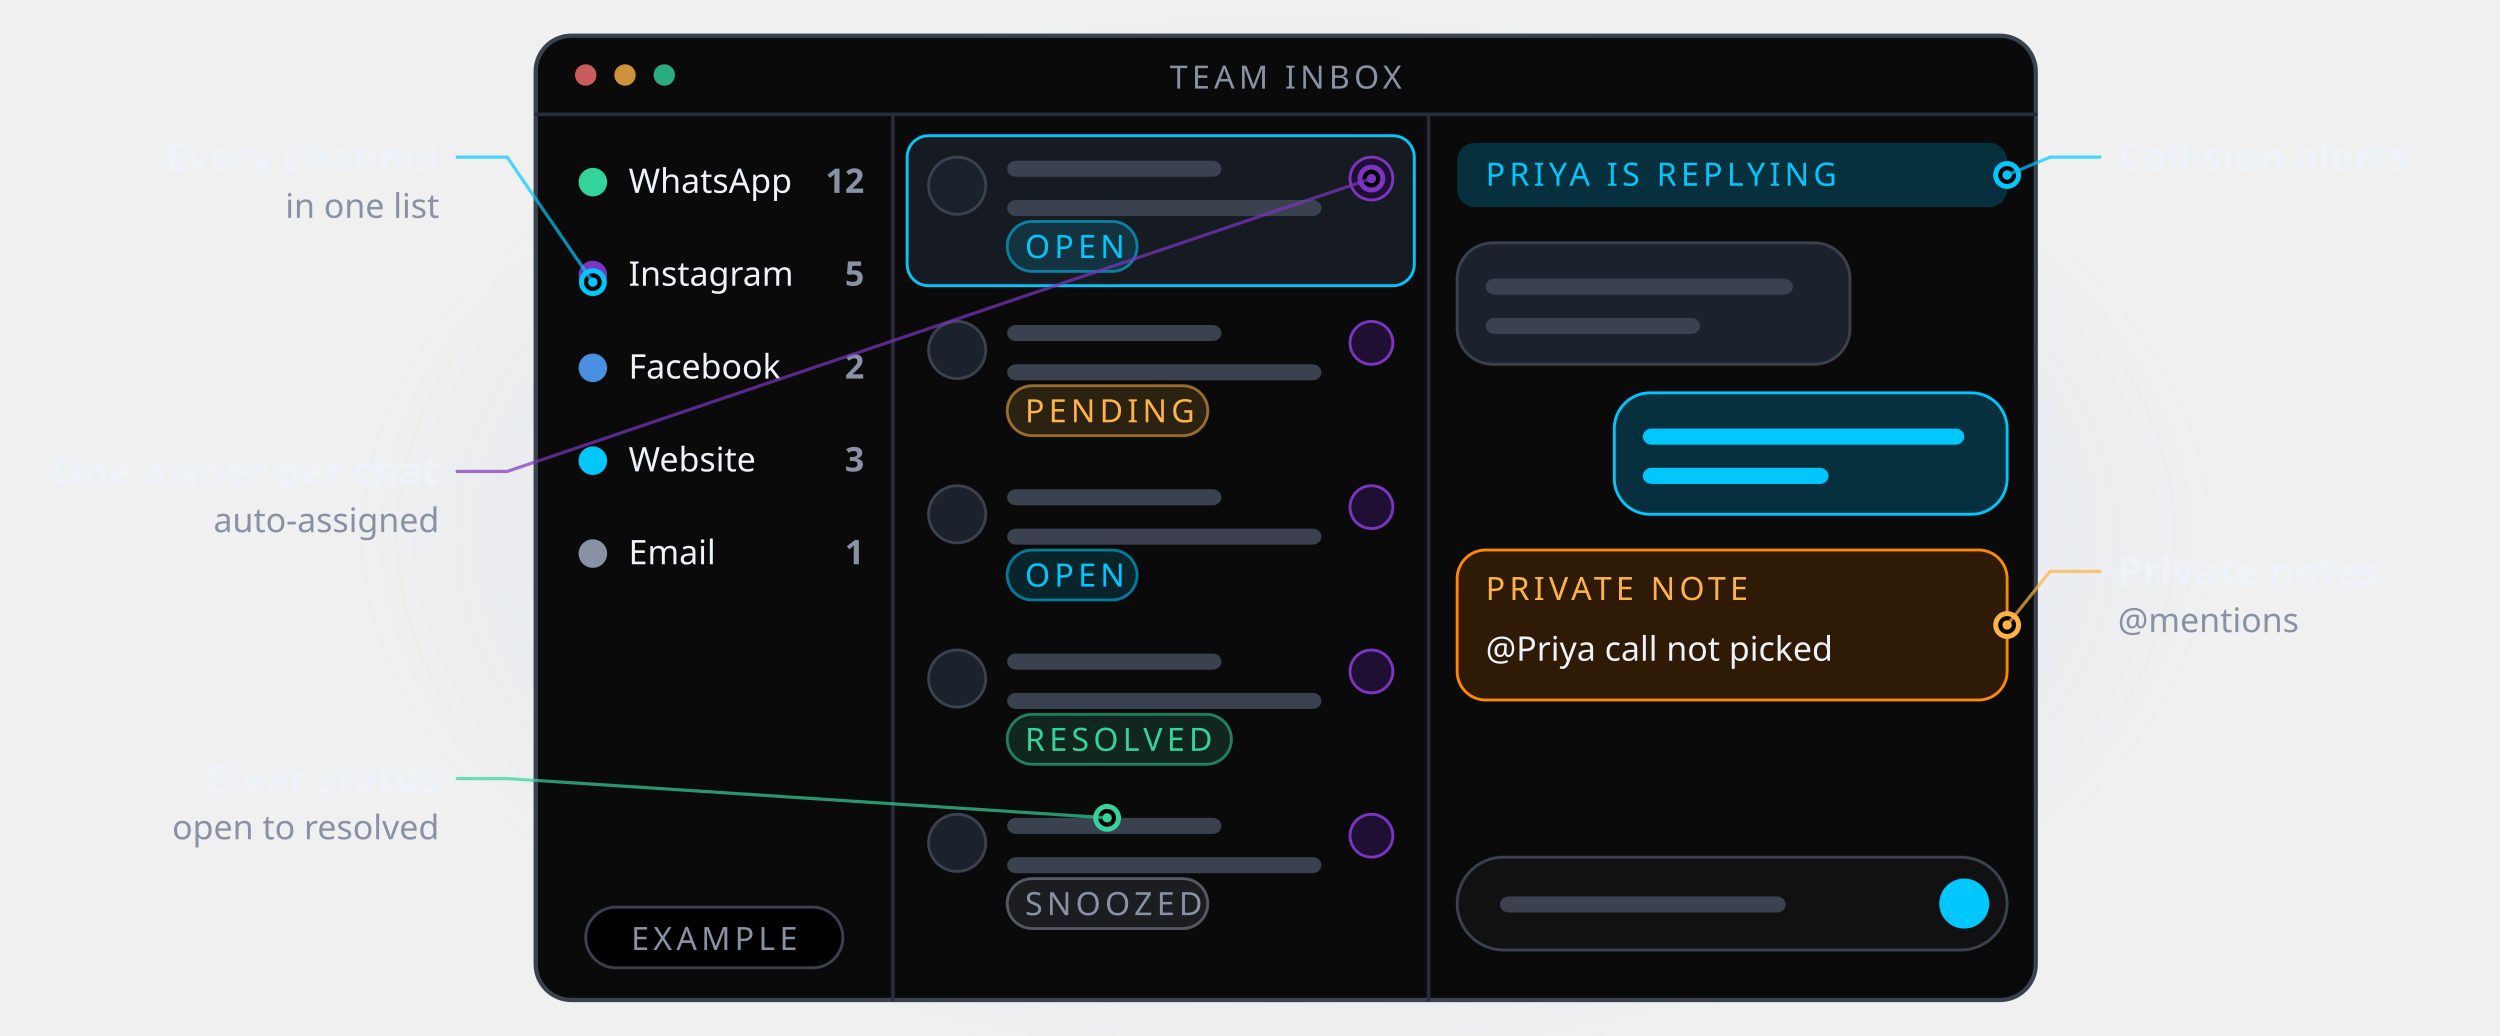
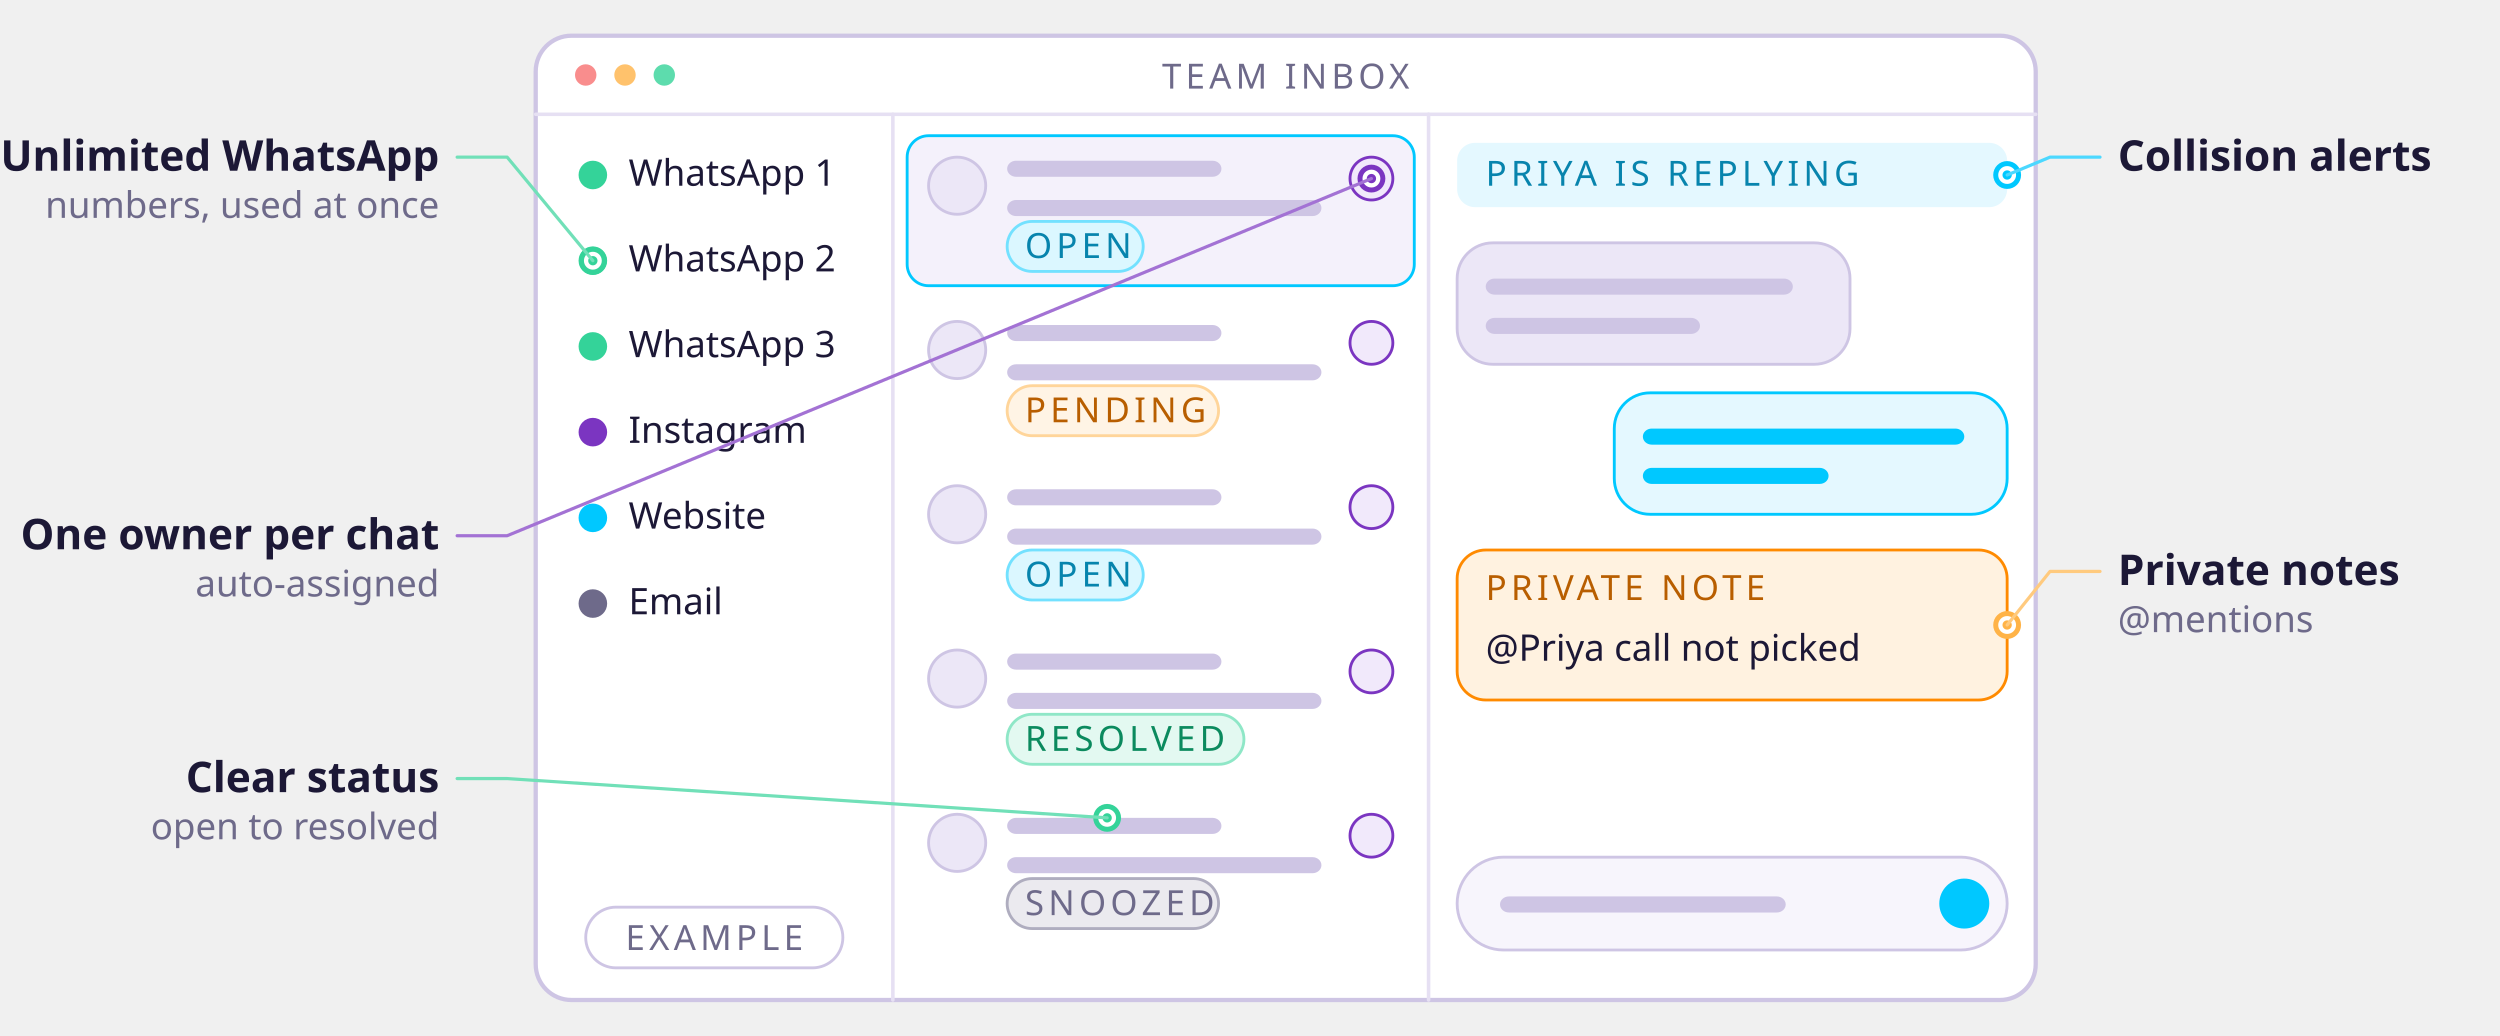
<svg xmlns="http://www.w3.org/2000/svg" viewBox="0 0 700 290" role="img" fill="none">
-   <defs>
-     <radialGradient id="inbox-halo1">
-       <stop offset="0" stop-color="#4A90E2" stop-opacity="0.2" />
-       <stop offset="1" stop-color="#4A90E2" stop-opacity="0" />
-     </radialGradient>
-   </defs>
-   <ellipse cx="360" cy="150" rx="260" ry="150" fill="url(#inbox-halo1)" />
-   <rect x="150" y="10" width="420" height="270" rx="10" fill="#0A0A0A" stroke="#3A4250" stroke-width="1.2" />
-   <line x1="150" y1="32" x2="570" y2="32" stroke="#262D38" stroke-width="1" stroke-linecap="round" />
-   <circle cx="164" cy="21" r="3" fill="#F87171" opacity="0.8" />
-   <circle cx="175" cy="21" r="3" fill="#FFB347" opacity="0.8" />
-   <circle cx="186" cy="21" r="3" fill="#34D399" opacity="0.8" />
-   <text x="360.0" y="24.8" font-family="JetBrains Mono" font-size="9" font-weight="500" fill="#8892A4" text-anchor="middle" letter-spacing="1.2">TEAM INBOX</text>
-   <line x1="250" y1="32" x2="250" y2="280" stroke="#262D38" stroke-width="1" stroke-linecap="round" />
-   <circle cx="166" cy="51" r="4" fill="#34D399" />
-   <text x="176" y="54" font-family="DM Sans" font-size="9.5" font-weight="400" fill="#EEF3FA" text-anchor="start">WhatsApp</text>
-   <text x="242" y="54" font-family="Oxanium, DM Sans" font-size="9.5" font-weight="600" fill="#8892A4" text-anchor="end">12</text>
-   <circle cx="166" cy="77" r="4" fill="#7B35C1" />
-   <text x="176" y="80" font-family="DM Sans" font-size="9.5" font-weight="400" fill="#EEF3FA" text-anchor="start">Instagram</text>
-   <text x="242" y="80" font-family="Oxanium, DM Sans" font-size="9.5" font-weight="600" fill="#8892A4" text-anchor="end">5</text>
-   <circle cx="166" cy="103" r="4" fill="#4A90E2" />
-   <text x="176" y="106" font-family="DM Sans" font-size="9.5" font-weight="400" fill="#EEF3FA" text-anchor="start">Facebook</text>
-   <text x="242" y="106" font-family="Oxanium, DM Sans" font-size="9.5" font-weight="600" fill="#8892A4" text-anchor="end">2</text>
-   <circle cx="166" cy="129" r="4" fill="#00C8FF" />
-   <text x="176" y="132" font-family="DM Sans" font-size="9.5" font-weight="400" fill="#EEF3FA" text-anchor="start">Website</text>
-   <text x="242" y="132" font-family="Oxanium, DM Sans" font-size="9.5" font-weight="600" fill="#8892A4" text-anchor="end">3</text>
-   <circle cx="166" cy="155" r="4" fill="#8892A4" />
-   <text x="176" y="158" font-family="DM Sans" font-size="9.5" font-weight="400" fill="#EEF3FA" text-anchor="start">Email</text>
-   <text x="242" y="158" font-family="Oxanium, DM Sans" font-size="9.5" font-weight="600" fill="#8892A4" text-anchor="end">1</text>
-   <line x1="400" y1="32" x2="400" y2="280" stroke="#262D38" stroke-width="1" stroke-linecap="round" />
-   <rect x="254" y="38" width="142" height="42" rx="6" fill="#161B22" stroke="#00C8FF" stroke-width="0.8" />
-   <circle cx="268" cy="52" r="8" fill="#1C222B" stroke="#3A4250" stroke-width="0.8" />
-   <rect x="282" y="45" width="60" height="4.5" rx="2.5" fill="#3A4250" />
-   <rect x="282" y="56" width="88" height="4.5" rx="2.5" fill="#3A4250" />
-   <rect x="282" y="62" width="36.4" height="14" rx="7.0" fill="#00C8FF" fill-opacity="0.14" stroke="#00C8FF" stroke-opacity=".55" stroke-width=".8" />
-   <text x="287" y="72.24" font-family="JetBrains Mono" font-size="9" font-weight="500" fill="#00C8FF" text-anchor="start" letter-spacing="1.2">OPEN</text>
-   <circle cx="384" cy="50" r="6" fill="#1E0F33" stroke="#7B35C1" stroke-width="0.8" />
-   <circle cx="268" cy="98" r="8" fill="#1C222B" stroke="#3A4250" stroke-width="0.8" />
-   <rect x="282" y="91" width="60" height="4.5" rx="2.5" fill="#3A4250" />
-   <rect x="282" y="102" width="88" height="4.5" rx="2.5" fill="#3A4250" />
-   <rect x="282" y="108" width="56.2" height="14" rx="7.0" fill="#FFB347" fill-opacity="0.14" stroke="#FFB347" stroke-opacity=".55" stroke-width=".8" />
-   <text x="287" y="118.24" font-family="JetBrains Mono" font-size="9" font-weight="500" fill="#FFB347" text-anchor="start" letter-spacing="1.2">PENDING</text>
-   <circle cx="384" cy="96" r="6" fill="#1E0F33" stroke="#7B35C1" stroke-width="0.8" />
-   <circle cx="268" cy="144" r="8" fill="#1C222B" stroke="#3A4250" stroke-width="0.8" />
-   <rect x="282" y="137" width="60" height="4.5" rx="2.5" fill="#3A4250" />
-   <rect x="282" y="148" width="88" height="4.5" rx="2.5" fill="#3A4250" />
-   <rect x="282" y="154" width="36.4" height="14" rx="7.0" fill="#00C8FF" fill-opacity="0.14" stroke="#00C8FF" stroke-opacity=".55" stroke-width=".8" />
-   <text x="287" y="164.24" font-family="JetBrains Mono" font-size="9" font-weight="500" fill="#00C8FF" text-anchor="start" letter-spacing="1.2">OPEN</text>
-   <circle cx="384" cy="142" r="6" fill="#1E0F33" stroke="#7B35C1" stroke-width="0.8" />
-   <circle cx="268" cy="190" r="8" fill="#1C222B" stroke="#3A4250" stroke-width="0.8" />
-   <rect x="282" y="183" width="60" height="4.5" rx="2.5" fill="#3A4250" />
-   <rect x="282" y="194" width="88" height="4.5" rx="2.5" fill="#3A4250" />
-   <rect x="282" y="200" width="62.8" height="14" rx="7.0" fill="#34D399" fill-opacity="0.14" stroke="#34D399" stroke-opacity=".55" stroke-width=".8" />
-   <text x="287" y="210.24" font-family="JetBrains Mono" font-size="9" font-weight="500" fill="#34D399" text-anchor="start" letter-spacing="1.2">RESOLVED</text>
-   <circle cx="384" cy="188" r="6" fill="#1E0F33" stroke="#7B35C1" stroke-width="0.8" />
-   <circle cx="268" cy="236" r="8" fill="#1C222B" stroke="#3A4250" stroke-width="0.8" />
-   <rect x="282" y="229" width="60" height="4.5" rx="2.5" fill="#3A4250" />
-   <rect x="282" y="240" width="88" height="4.5" rx="2.5" fill="#3A4250" />
-   <rect x="282" y="246" width="56.2" height="14" rx="7.0" fill="#8892A4" fill-opacity="0.14" stroke="#8892A4" stroke-opacity=".55" stroke-width=".8" />
-   <text x="287" y="256.24" font-family="JetBrains Mono" font-size="9" font-weight="500" fill="#8892A4" text-anchor="start" letter-spacing="1.2">SNOOZED</text>
-   <circle cx="384" cy="234" r="6" fill="#1E0F33" stroke="#7B35C1" stroke-width="0.8" />
-   <rect x="408" y="40" width="154" height="18" rx="5" fill="#06303D" />
-   <text x="416" y="52" font-family="JetBrains Mono" font-size="9" font-weight="500" fill="#00C8FF" text-anchor="start" letter-spacing="1.2">PRIYA IS REPLYING</text>
-   <rect x="408" y="68" width="110" height="34" rx="10" fill="#1C222B" stroke="#3A4250" stroke-width="0.8" />
-   <rect x="416" y="78" width="86" height="4.5" rx="2.5" fill="#3A4250" />
-   <rect x="416" y="89" width="60" height="4.5" rx="2.5" fill="#3A4250" />
-   <rect x="452" y="110" width="110" height="34" rx="10" fill="#06303D" stroke="#00C8FF" stroke-width="0.8" />
+   <defs />
+   <rect x="150" y="10" width="420" height="270" rx="10" fill="#FFFFFF" stroke="#CEC5E4" stroke-width="1.2" />
+   <line x1="150" y1="32" x2="570" y2="32" stroke="#E6E0F3" stroke-width="1" stroke-linecap="round" />
+   <circle cx="164" cy="21" r="3" fill="#F98D8D" />
+   <circle cx="175" cy="21" r="3" fill="#FFC26C" />
+   <circle cx="186" cy="21" r="3" fill="#5DDCAD" />
+   <text x="360.0" y="24.8" font-family="JetBrains Mono" font-size="9.72" font-weight="500" fill="#6E6A8A" text-anchor="middle" letter-spacing="1.2">TEAM INBOX</text>
+   <line x1="250" y1="32" x2="250" y2="280" stroke="#E6E0F3" stroke-width="1" stroke-linecap="round" />
+   <circle cx="166" cy="49" r="4" fill="#34D399" />
+   <text x="176" y="52" font-family="DM Sans" font-size="10.26" font-weight="400" fill="#1C1836" text-anchor="start">WhatsApp 1</text>
+   <circle cx="166" cy="73" r="4" fill="#34D399" />
+   <text x="176" y="76" font-family="DM Sans" font-size="10.26" font-weight="400" fill="#1C1836" text-anchor="start">WhatsApp 2</text>
+   <circle cx="166" cy="97" r="4" fill="#34D399" />
+   <text x="176" y="100" font-family="DM Sans" font-size="10.26" font-weight="400" fill="#1C1836" text-anchor="start">WhatsApp 3</text>
+   <circle cx="166" cy="121" r="4" fill="#7B35C1" />
+   <text x="176" y="124" font-family="DM Sans" font-size="10.26" font-weight="400" fill="#1C1836" text-anchor="start">Instagram</text>
+   <circle cx="166" cy="145" r="4" fill="#00C8FF" />
+   <text x="176" y="148" font-family="DM Sans" font-size="10.26" font-weight="400" fill="#1C1836" text-anchor="start">Website</text>
+   <circle cx="166" cy="169" r="4" fill="#6E6A8A" />
+   <text x="176" y="172" font-family="DM Sans" font-size="10.26" font-weight="400" fill="#1C1836" text-anchor="start">Email</text>
+   <line x1="400" y1="32" x2="400" y2="280" stroke="#E6E0F3" stroke-width="1" stroke-linecap="round" />
+   <rect x="254" y="38" width="142" height="42" rx="6" fill="#F4F1FB" stroke="#00C8FF" stroke-width="0.8" />
+   <circle cx="268" cy="52" r="8" fill="#ECE7F7" stroke="#CEC5E4" stroke-width="0.8" />
+   <rect x="282" y="45" width="60" height="4.5" rx="2.5" fill="#CEC5E4" />
+   <rect x="282" y="56" width="88" height="4.5" rx="2.5" fill="#CEC5E4" />
+   <rect x="282" y="62" width="38.1" height="14" rx="7.0" fill="#DBF7FF" stroke="#73E1FF" stroke-width=".8" />
+   <text x="287" y="72.24" font-family="JetBrains Mono" font-size="9.72" font-weight="500" fill="#0784AD" text-anchor="start" letter-spacing="1.2">OPEN</text>
+   <circle cx="384" cy="50" r="6" fill="#F1E9FB" stroke="#7B35C1" stroke-width="0.8" />
+   <circle cx="268" cy="98" r="8" fill="#ECE7F7" stroke="#CEC5E4" stroke-width="0.8" />
+   <rect x="282" y="91" width="60" height="4.5" rx="2.5" fill="#CEC5E4" />
+   <rect x="282" y="102" width="88" height="4.5" rx="2.5" fill="#CEC5E4" />
+   <rect x="282" y="108" width="59.2" height="14" rx="7.0" fill="#FFF4E5" stroke="#FFD59A" stroke-width=".8" />
+   <text x="287" y="118.24" font-family="JetBrains Mono" font-size="9.72" font-weight="500" fill="#B85E00" text-anchor="start" letter-spacing="1.2">PENDING</text>
+   <circle cx="384" cy="96" r="6" fill="#F1E9FB" stroke="#7B35C1" stroke-width="0.8" />
+   <circle cx="268" cy="144" r="8" fill="#ECE7F7" stroke="#CEC5E4" stroke-width="0.8" />
+   <rect x="282" y="137" width="60" height="4.5" rx="2.5" fill="#CEC5E4" />
+   <rect x="282" y="148" width="88" height="4.5" rx="2.5" fill="#CEC5E4" />
+   <rect x="282" y="154" width="38.1" height="14" rx="7.0" fill="#DBF7FF" stroke="#73E1FF" stroke-width=".8" />
+   <text x="287" y="164.24" font-family="JetBrains Mono" font-size="9.72" font-weight="500" fill="#0784AD" text-anchor="start" letter-spacing="1.2">OPEN</text>
+   <circle cx="384" cy="142" r="6" fill="#F1E9FB" stroke="#7B35C1" stroke-width="0.8" />
+   <circle cx="268" cy="190" r="8" fill="#ECE7F7" stroke="#CEC5E4" stroke-width="0.8" />
+   <rect x="282" y="183" width="60" height="4.5" rx="2.5" fill="#CEC5E4" />
+   <rect x="282" y="194" width="88" height="4.5" rx="2.5" fill="#CEC5E4" />
+   <rect x="282" y="200" width="66.3" height="14" rx="7.0" fill="#E3F9F1" stroke="#8FE7C7" stroke-width=".8" />
+   <text x="287" y="210.24" font-family="JetBrains Mono" font-size="9.72" font-weight="500" fill="#0B8A5E" text-anchor="start" letter-spacing="1.2">RESOLVED</text>
+   <circle cx="384" cy="188" r="6" fill="#F1E9FB" stroke="#7B35C1" stroke-width="0.8" />
+   <circle cx="268" cy="236" r="8" fill="#ECE7F7" stroke="#CEC5E4" stroke-width="0.8" />
+   <rect x="282" y="229" width="60" height="4.5" rx="2.5" fill="#CEC5E4" />
+   <rect x="282" y="240" width="88" height="4.5" rx="2.5" fill="#CEC5E4" />
+   <rect x="282" y="246" width="59.2" height="14" rx="7.0" fill="#EBEAEF" stroke="#AFADBF" stroke-width=".8" />
+   <text x="287" y="256.24" font-family="JetBrains Mono" font-size="9.72" font-weight="500" fill="#6E6A8A" text-anchor="start" letter-spacing="1.2">SNOOZED</text>
+   <circle cx="384" cy="234" r="6" fill="#F1E9FB" stroke="#7B35C1" stroke-width="0.8" />
+   <rect x="408" y="40" width="154" height="18" rx="5" fill="#E4F8FF" />
+   <text x="416" y="52" font-family="JetBrains Mono" font-size="9.72" font-weight="500" fill="#0784AD" text-anchor="start" letter-spacing="1.2">PRIYA IS REPLYING</text>
+   <rect x="408" y="68" width="110" height="34" rx="10" fill="#ECE7F7" stroke="#CEC5E4" stroke-width="0.8" />
+   <rect x="416" y="78" width="86" height="4.5" rx="2.5" fill="#CEC5E4" />
+   <rect x="416" y="89" width="60" height="4.5" rx="2.5" fill="#CEC5E4" />
+   <rect x="452" y="110" width="110" height="34" rx="10" fill="#E4F8FF" stroke="#00C8FF" stroke-width="0.8" />
  <rect x="460" y="120" width="90" height="4.5" rx="2.5" fill="#00C8FF" />
  <rect x="460" y="131" width="52" height="4.5" rx="2.5" fill="#00C8FF" />
-   <rect x="408" y="154" width="154" height="42" rx="8" fill="#2E1A05" stroke="#FF8A00" stroke-width="0.8" />
-   <text x="416" y="168" font-family="JetBrains Mono" font-size="9" font-weight="500" fill="#FFB347" text-anchor="start" letter-spacing="1.2">PRIVATE NOTE</text>
-   <text x="416" y="185" font-family="DM Sans" font-size="9.5" font-weight="400" fill="#EEF3FA" text-anchor="start">@Priya call not picked</text>
-   <rect x="408" y="240" width="154" height="26" rx="13" fill="#111111" stroke="#3A4250" stroke-width="0.8" />
-   <rect x="420" y="251" width="80" height="4.5" rx="2.5" fill="#3A4250" />
+   <rect x="408" y="154" width="154" height="42" rx="8" fill="#FFF2E0" stroke="#FF8A00" stroke-width="0.8" />
+   <text x="416" y="168" font-family="JetBrains Mono" font-size="9.72" font-weight="500" fill="#B85E00" text-anchor="start" letter-spacing="1.2">PRIVATE NOTE</text>
+   <text x="416" y="185" font-family="DM Sans" font-size="10.26" font-weight="400" fill="#1C1836" text-anchor="start">@Priya call not picked</text>
+   <rect x="408" y="240" width="154" height="26" rx="13" fill="#F7F5FC" stroke="#CEC5E4" stroke-width="0.8" />
+   <rect x="420" y="251" width="80" height="4.5" rx="2.5" fill="#CEC5E4" />
  <circle cx="550" cy="253" r="7" fill="#00C8FF" />
-   <rect x="164" y="254" width="72" height="17" rx="8.5" fill="#000000" stroke="#3A4250" stroke-width="0.8" />
-   <text x="200" y="266" font-family="JetBrains Mono" font-size="9" font-weight="500" fill="#8892A4" text-anchor="middle" letter-spacing="1.2">EXAMPLE</text>
-   <circle cx="166" cy="79" r="3.2" fill="#000000" stroke="#00C8FF" stroke-width="1.4" />
-   <circle cx="166" cy="79" r="1.3" fill="#00C8FF" />
-   <path d="M166 79 L142 44 L128 44" stroke="#00C8FF" stroke-width="0.9" fill="none" stroke-linecap="round" stroke-linejoin="round" opacity="0.7" />
-   <text x="123" y="47.8" font-family="DM Sans" font-size="11" font-weight="600" fill="#EEF3FA" text-anchor="end">Every channel</text>
-   <text x="123" y="61" font-family="DM Sans" font-size="9.5" font-weight="400" fill="#8892A4" text-anchor="end">in one list</text>
-   <circle cx="384" cy="50" r="3.2" fill="#000000" stroke="#7B35C1" stroke-width="1.4" />
+   <rect x="164" y="254" width="72" height="17" rx="8.5" fill="#FFFFFF" stroke="#CEC5E4" stroke-width="0.8" />
+   <text x="200" y="266" font-family="JetBrains Mono" font-size="9.72" font-weight="500" fill="#6E6A8A" text-anchor="middle" letter-spacing="1.2">EXAMPLE</text>
+   <circle cx="166" cy="73" r="3.2" fill="#FFFFFF" stroke="#34D399" stroke-width="1.4" />
+   <circle cx="166" cy="73" r="1.3" fill="#34D399" />
+   <path d="M166 73 L142 44 L128 44" stroke="#71E0B8" stroke-width="0.9" fill="none" stroke-linecap="round" stroke-linejoin="round" />
+   <text x="123" y="47.8" font-family="DM Sans" font-size="11.88" font-weight="600" fill="#1C1836" text-anchor="end">Unlimited WhatsApp</text>
+   <text x="123" y="61" font-family="DM Sans" font-size="10.26" font-weight="400" fill="#6E6A8A" text-anchor="end">numbers, used at once</text>
+   <circle cx="384" cy="50" r="3.2" fill="#FFFFFF" stroke="#7B35C1" stroke-width="1.4" />
  <circle cx="384" cy="50" r="1.3" fill="#7B35C1" />
-   <path d="M384 50 L142 132 L128 132" stroke="#7B35C1" stroke-width="0.9" fill="none" stroke-linecap="round" stroke-linejoin="round" opacity="0.7" />
-   <text x="123" y="135.8" font-family="DM Sans" font-size="11" font-weight="600" fill="#EEF3FA" text-anchor="end">One owner per chat</text>
-   <text x="123" y="149" font-family="DM Sans" font-size="9.5" font-weight="400" fill="#8892A4" text-anchor="end">auto-assigned</text>
-   <circle cx="310" cy="229" r="3.2" fill="#000000" stroke="#34D399" stroke-width="1.4" />
+   <path d="M384 50 L142 150 L128 150" stroke="#A372D4" stroke-width="0.9" fill="none" stroke-linecap="round" stroke-linejoin="round" />
+   <text x="123" y="153.8" font-family="DM Sans" font-size="11.88" font-weight="600" fill="#1C1836" text-anchor="end">One owner per chat</text>
+   <text x="123" y="167" font-family="DM Sans" font-size="10.26" font-weight="400" fill="#6E6A8A" text-anchor="end">auto-assigned</text>
+   <circle cx="310" cy="229" r="3.2" fill="#FFFFFF" stroke="#34D399" stroke-width="1.4" />
  <circle cx="310" cy="229" r="1.3" fill="#34D399" />
-   <path d="M310 229 L142 218 L128 218" stroke="#34D399" stroke-width="0.9" fill="none" stroke-linecap="round" stroke-linejoin="round" opacity="0.7" />
-   <text x="123" y="221.8" font-family="DM Sans" font-size="11" font-weight="600" fill="#EEF3FA" text-anchor="end">Clear status</text>
-   <text x="123" y="235" font-family="DM Sans" font-size="9.5" font-weight="400" fill="#8892A4" text-anchor="end">open to resolved</text>
-   <circle cx="562" cy="49" r="3.2" fill="#000000" stroke="#00C8FF" stroke-width="1.4" />
+   <path d="M310 229 L142 218 L128 218" stroke="#71E0B8" stroke-width="0.9" fill="none" stroke-linecap="round" stroke-linejoin="round" />
+   <text x="123" y="221.8" font-family="DM Sans" font-size="11.88" font-weight="600" fill="#1C1836" text-anchor="end">Clear status</text>
+   <text x="123" y="235" font-family="DM Sans" font-size="10.26" font-weight="400" fill="#6E6A8A" text-anchor="end">open to resolved</text>
+   <circle cx="562" cy="49" r="3.2" fill="#FFFFFF" stroke="#00C8FF" stroke-width="1.4" />
  <circle cx="562" cy="49" r="1.3" fill="#00C8FF" />
-   <path d="M562 49 L574 44 L588 44" stroke="#00C8FF" stroke-width="0.9" fill="none" stroke-linecap="round" stroke-linejoin="round" opacity="0.7" />
-   <text x="593" y="47.8" font-family="DM Sans" font-size="11" font-weight="600" fill="#EEF3FA" text-anchor="start">Collision alerts</text>
-   <circle cx="562" cy="175" r="3.2" fill="#000000" stroke="#FFB347" stroke-width="1.4" />
+   <path d="M562 49 L574 44 L588 44" stroke="#4CD8FF" stroke-width="0.9" fill="none" stroke-linecap="round" stroke-linejoin="round" />
+   <text x="593" y="47.8" font-family="DM Sans" font-size="11.88" font-weight="600" fill="#1C1836" text-anchor="start">Collision alerts</text>
+   <circle cx="562" cy="175" r="3.2" fill="#FFFFFF" stroke="#FFB347" stroke-width="1.4" />
  <circle cx="562" cy="175" r="1.3" fill="#FFB347" />
-   <path d="M562 175 L574 160 L588 160" stroke="#FFB347" stroke-width="0.9" fill="none" stroke-linecap="round" stroke-linejoin="round" opacity="0.7" />
-   <text x="593" y="163.8" font-family="DM Sans" font-size="11" font-weight="600" fill="#EEF3FA" text-anchor="start">Private notes</text>
-   <text x="593" y="177" font-family="DM Sans" font-size="9.5" font-weight="400" fill="#8892A4" text-anchor="start">@mentions</text>
+   <path d="M562 175 L574 160 L588 160" stroke="#FFCA7E" stroke-width="0.9" fill="none" stroke-linecap="round" stroke-linejoin="round" />
+   <text x="593" y="163.8" font-family="DM Sans" font-size="11.88" font-weight="600" fill="#1C1836" text-anchor="start">Private notes</text>
+   <text x="593" y="177" font-family="DM Sans" font-size="10.26" font-weight="400" fill="#6E6A8A" text-anchor="start">@mentions</text>
</svg>
